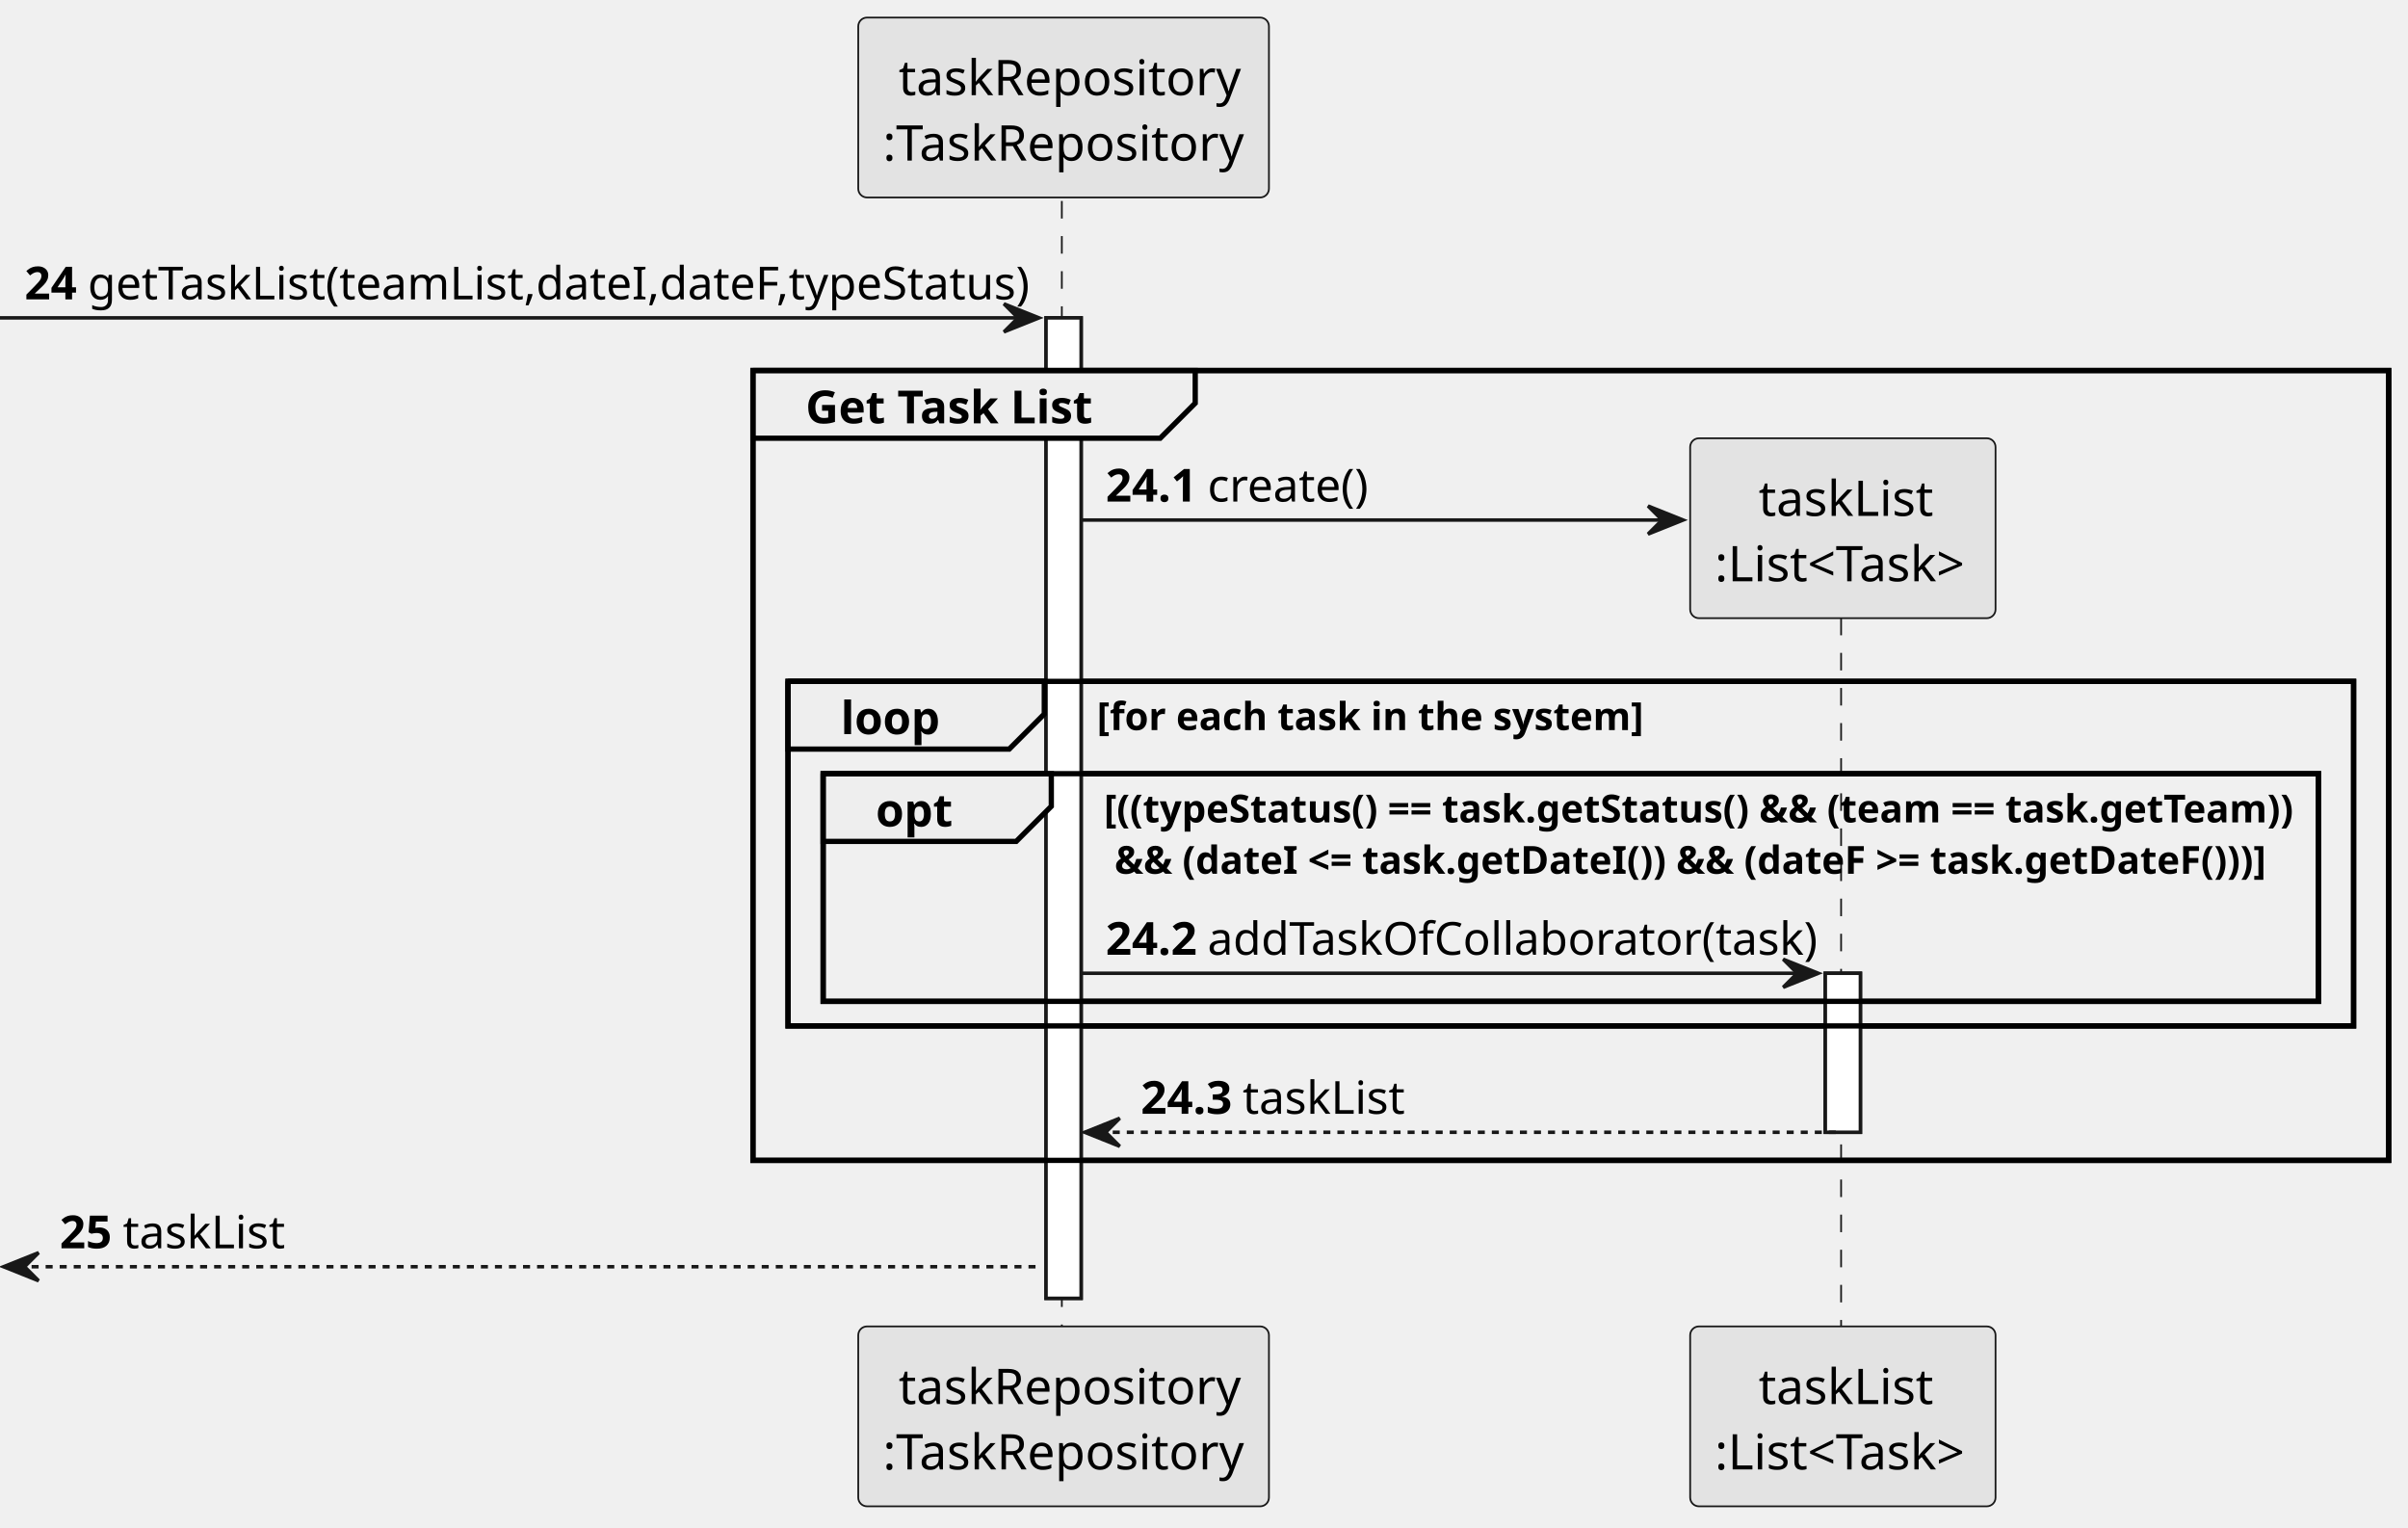
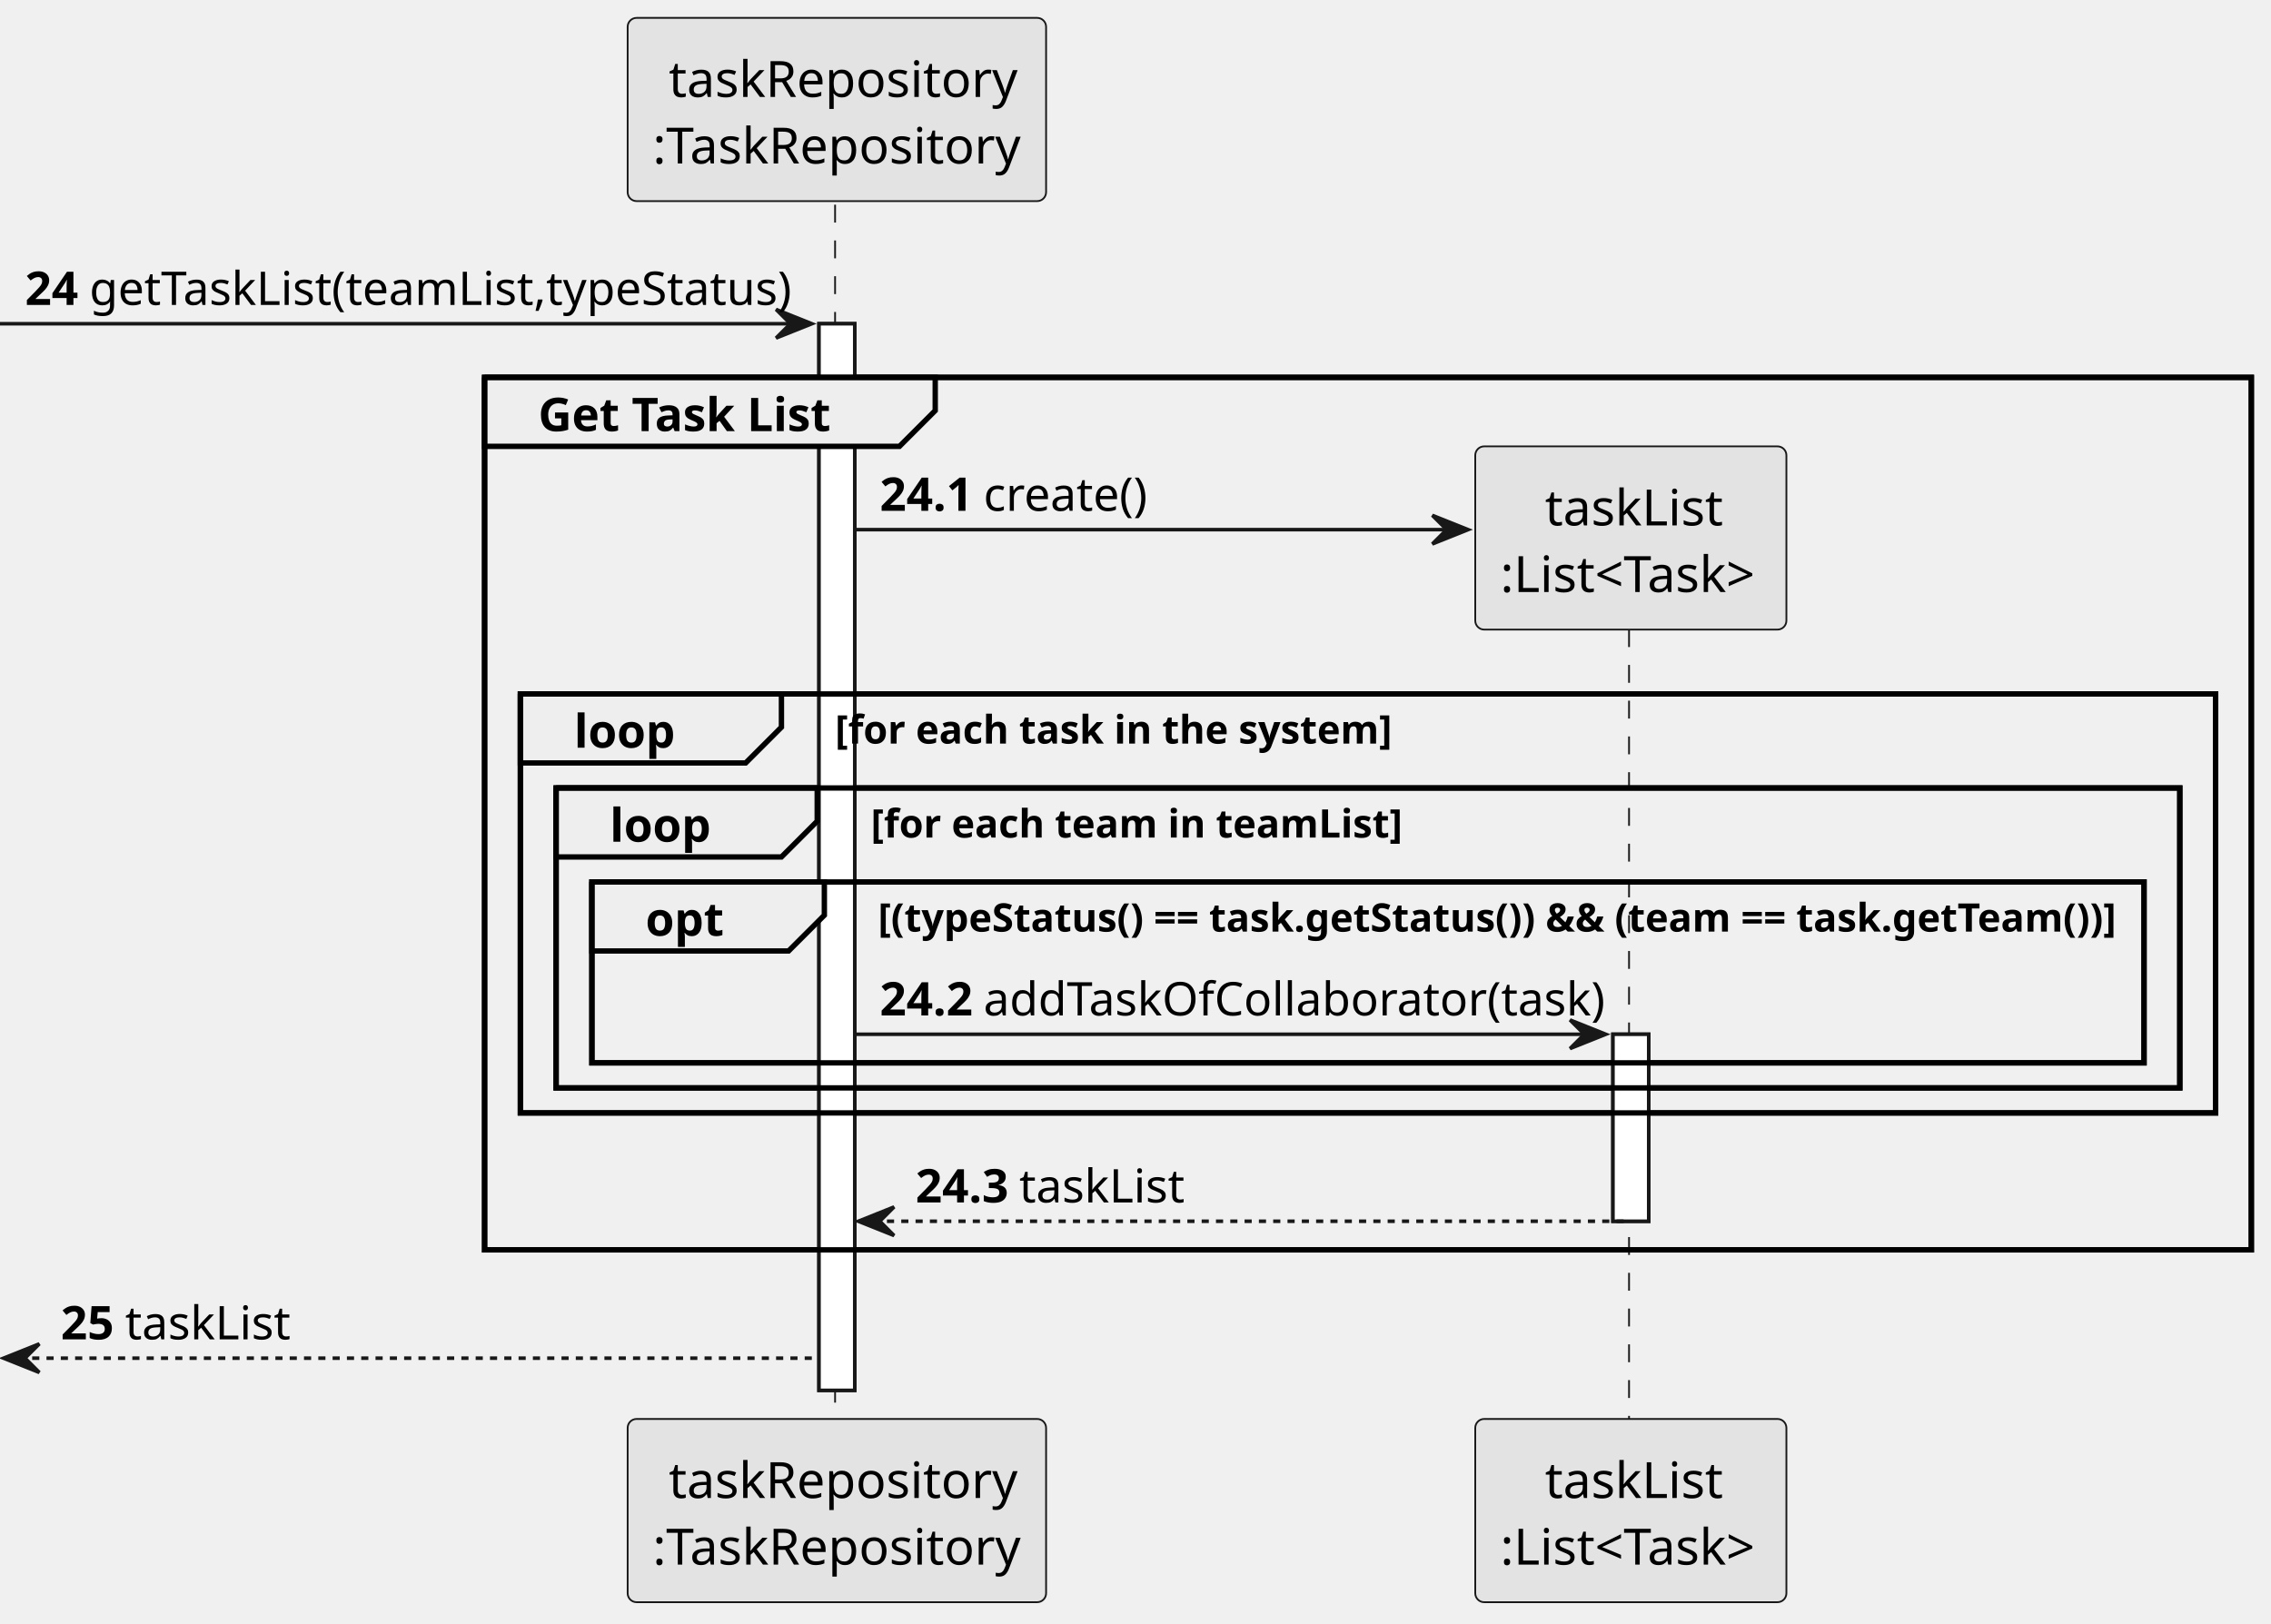
- <svg xmlns="http://www.w3.org/2000/svg" contentStyleType="text/css" height="435px" preserveAspectRatio="none" style="width:686px;height:435px;background:#FFFFFF;" version="1.1" viewBox="0 0 686 435" width="686px" zoomAndPan="magnify">
+ <svg xmlns="http://www.w3.org/2000/svg" contentStyleType="text/css" height="454px" preserveAspectRatio="none" style="width:635px;height:454px;background:#FFFFFF;" version="1.1" viewBox="0 0 635 454" width="635px" zoomAndPan="magnify">
  <defs />
  <g>
-     <rect fill="#FFFFFF" height="279.25" style="stroke:#181818;stroke-width:1.0;" width="10" x="298" y="90.533" />
-     <rect fill="#FFFFFF" height="45.291" style="stroke:#181818;stroke-width:1.0;" width="10" x="520" y="277.201" />
-     <rect fill="none" height="224.959" style="stroke:#000000;stroke-width:1.5;" width="466" x="214.5" y="105.533" />
-     <rect fill="none" height="98.135" style="stroke:#000000;stroke-width:1.5;" width="446" x="224.5" y="194.066" />
-     <rect fill="none" height="64.844" style="stroke:#000000;stroke-width:1.5;" width="426" x="234.5" y="220.357" />
-     <line style="stroke:#181818;stroke-width:0.5;stroke-dasharray:5.0,5.0;" x1="302.5" x2="302.5" y1="57.242" y2="378.783" />
-     <line style="stroke:#181818;stroke-width:0.5;stroke-dasharray:5.0,5.0;" x1="524.5" x2="524.5" y1="165.945" y2="378.783" />
-     <rect fill="#E3E3E3" height="51.242" rx="2.5" ry="2.5" style="stroke:#181818;stroke-width:0.5;" width="117" x="244.5" y="5" />
-     <text fill="#000000" font-family="sans-serif" font-size="14" lengthAdjust="spacing" textLength="94" x="256" y="27.107">taskRepository</text>
-     <text fill="#000000" font-family="sans-serif" font-size="14" lengthAdjust="spacing" textLength="103" x="251.5" y="45.728">:TaskRepository</text>
-     <rect fill="#E3E3E3" height="51.242" rx="2.5" ry="2.5" style="stroke:#181818;stroke-width:0.5;" width="117" x="244.5" y="377.783" />
-     <text fill="#000000" font-family="sans-serif" font-size="14" lengthAdjust="spacing" textLength="94" x="256" y="399.891">taskRepository</text>
-     <text fill="#000000" font-family="sans-serif" font-size="14" lengthAdjust="spacing" textLength="103" x="251.5" y="418.512">:TaskRepository</text>
-     <rect fill="#E3E3E3" height="51.242" rx="2.5" ry="2.5" style="stroke:#181818;stroke-width:0.5;" width="87" x="481.5" y="377.783" />
-     <text fill="#000000" font-family="sans-serif" font-size="14" lengthAdjust="spacing" textLength="48" x="501" y="399.891">taskList</text>
-     <text fill="#000000" font-family="sans-serif" font-size="14" lengthAdjust="spacing" textLength="73" x="488.5" y="418.512">:List&lt;Task&gt;</text>
-     <rect fill="#FFFFFF" height="279.25" style="stroke:#181818;stroke-width:1.0;" width="10" x="298" y="90.533" />
-     <rect fill="#FFFFFF" height="45.291" style="stroke:#181818;stroke-width:1.0;" width="10" x="520" y="277.201" />
-     <polygon fill="#181818" points="286,86.533,296,90.533,286,94.533,290,90.533" style="stroke:#181818;stroke-width:1.0;" />
-     <line style="stroke:#181818;stroke-width:1.0;" x1="0" x2="292" y1="90.533" y2="90.533" />
+     <rect fill="#FFFFFF" height="298.279" style="stroke:#181818;stroke-width:1.0;" width="10" x="229" y="90.533" />
+     <rect fill="#FFFFFF" height="52.291" style="stroke:#181818;stroke-width:1.0;" width="10" x="451" y="289.231" />
+     <rect fill="none" height="243.988" style="stroke:#000000;stroke-width:1.5;" width="494" x="135.5" y="105.533" />
+     <rect fill="none" height="117.164" style="stroke:#000000;stroke-width:1.5;" width="474" x="145.5" y="194.066" />
+     <rect fill="none" height="83.873" style="stroke:#000000;stroke-width:1.5;" width="454" x="155.5" y="220.357" />
+     <rect fill="none" height="50.582" style="stroke:#000000;stroke-width:1.5;" width="434" x="165.5" y="246.648" />
+     <line style="stroke:#181818;stroke-width:0.5;stroke-dasharray:5.0,5.0;" x1="233.5" x2="233.5" y1="57.242" y2="397.812" />
+     <line style="stroke:#181818;stroke-width:0.5;stroke-dasharray:5.0,5.0;" x1="455.5" x2="455.5" y1="165.945" y2="397.812" />
+     <rect fill="#E3E3E3" height="51.242" rx="2.5" ry="2.5" style="stroke:#181818;stroke-width:0.5;" width="117" x="175.5" y="5" />
+     <text fill="#000000" font-family="sans-serif" font-size="14" lengthAdjust="spacing" textLength="94" x="187" y="27.107">taskRepository</text>
+     <text fill="#000000" font-family="sans-serif" font-size="14" lengthAdjust="spacing" textLength="103" x="182.5" y="45.728">:TaskRepository</text>
+     <rect fill="#E3E3E3" height="51.242" rx="2.5" ry="2.5" style="stroke:#181818;stroke-width:0.5;" width="117" x="175.5" y="396.812" />
+     <text fill="#000000" font-family="sans-serif" font-size="14" lengthAdjust="spacing" textLength="94" x="187" y="418.92">taskRepository</text>
+     <text fill="#000000" font-family="sans-serif" font-size="14" lengthAdjust="spacing" textLength="103" x="182.5" y="437.541">:TaskRepository</text>
+     <rect fill="#E3E3E3" height="51.242" rx="2.5" ry="2.5" style="stroke:#181818;stroke-width:0.5;" width="87" x="412.5" y="396.812" />
+     <text fill="#000000" font-family="sans-serif" font-size="14" lengthAdjust="spacing" textLength="48" x="432" y="418.92">taskList</text>
+     <text fill="#000000" font-family="sans-serif" font-size="14" lengthAdjust="spacing" textLength="73" x="419.5" y="437.541">:List&lt;Task&gt;</text>
+     <rect fill="#FFFFFF" height="298.279" style="stroke:#181818;stroke-width:1.0;" width="10" x="229" y="90.533" />
+     <rect fill="#FFFFFF" height="52.291" style="stroke:#181818;stroke-width:1.0;" width="10" x="451" y="289.231" />
+     <polygon fill="#181818" points="217,86.533,227,90.533,217,94.533,221,90.533" style="stroke:#181818;stroke-width:1.0;" />
+     <line style="stroke:#181818;stroke-width:1.0;" x1="0" x2="223" y1="90.533" y2="90.533" />
    <text fill="#000000" font-family="sans-serif" font-size="13" font-weight="bold" lengthAdjust="spacing" textLength="14" x="7" y="85.27">24</text>
-     <text fill="#000000" font-family="sans-serif" font-size="13" lengthAdjust="spacing" textLength="261" x="25" y="85.27">getTaskList(teamList,dateI,dateF,typeStatus)</text>
-     <path d="M214.5,105.533 L340.5,105.533 L340.5,114.824 L330.5,124.824 L214.5,124.824 L214.5,105.533 " fill="#EEEEEE" style="stroke:#000000;stroke-width:1.5;" />
-     <rect fill="none" height="224.959" style="stroke:#000000;stroke-width:1.5;" width="466" x="214.5" y="105.533" />
-     <text fill="#000000" font-family="sans-serif" font-size="13" font-weight="bold" lengthAdjust="spacing" textLength="81" x="229.5" y="120.561">Get Task List</text>
-     <polygon fill="#181818" points="469.5,144.115,479.5,148.115,469.5,152.115,473.5,148.115" style="stroke:#181818;stroke-width:1.0;" />
-     <line style="stroke:#181818;stroke-width:1.0;" x1="308" x2="475.5" y1="148.115" y2="148.115" />
-     <text fill="#000000" font-family="sans-serif" font-size="13" font-weight="bold" lengthAdjust="spacing" textLength="25" x="315" y="142.852">24.1</text>
-     <text fill="#000000" font-family="sans-serif" font-size="13" lengthAdjust="spacing" textLength="44" x="344" y="142.852">create()</text>
-     <rect fill="#E3E3E3" height="51.242" rx="2.5" ry="2.5" style="stroke:#181818;stroke-width:0.5;" width="87" x="481.5" y="124.824" />
-     <text fill="#000000" font-family="sans-serif" font-size="14" lengthAdjust="spacing" textLength="48" x="501" y="146.932">taskList</text>
-     <text fill="#000000" font-family="sans-serif" font-size="14" lengthAdjust="spacing" textLength="73" x="488.5" y="165.553">:List&lt;Task&gt;</text>
-     <path d="M224.5,194.066 L297.5,194.066 L297.5,203.357 L287.5,213.357 L224.5,213.357 L224.5,194.066 " fill="#EEEEEE" style="stroke:#000000;stroke-width:1.5;" />
-     <rect fill="none" height="98.135" style="stroke:#000000;stroke-width:1.5;" width="446" x="224.5" y="194.066" />
-     <text fill="#000000" font-family="sans-serif" font-size="13" font-weight="bold" lengthAdjust="spacing" textLength="28" x="239.5" y="209.095">loop</text>
-     <text fill="#000000" font-family="sans-serif" font-size="11" font-weight="bold" lengthAdjust="spacing" textLength="159" x="312.5" y="207.936">[for each task in the system]</text>
-     <path d="M234.5,220.357 L299.5,220.357 L299.5,229.648 L289.5,239.648 L234.5,239.648 L234.5,220.357 " fill="#EEEEEE" style="stroke:#000000;stroke-width:1.5;" />
-     <rect fill="none" height="64.844" style="stroke:#000000;stroke-width:1.5;" width="426" x="234.5" y="220.357" />
-     <text fill="#000000" font-family="sans-serif" font-size="13" font-weight="bold" lengthAdjust="spacing" textLength="20" x="249.5" y="235.386">opt</text>
-     <text fill="#000000" font-family="sans-serif" font-size="11" font-weight="bold" lengthAdjust="spacing" textLength="341" x="314.5" y="234.227">[((typeStatus() == task.getStatus() &amp;&amp; (team == task.getTeam))</text>
-     <text fill="#000000" font-family="sans-serif" font-size="11" font-weight="bold" lengthAdjust="spacing" textLength="321" x="317.5" y="248.858">&amp;&amp; (dateI &lt;= task.getDateI()) &amp;&amp; (dateF &gt;= task.getDateF()))]</text>
-     <polygon fill="#181818" points="508,273.201,518,277.201,508,281.201,512,277.201" style="stroke:#181818;stroke-width:1.0;" />
-     <line style="stroke:#181818;stroke-width:1.0;" x1="308" x2="514" y1="277.201" y2="277.201" />
-     <text fill="#000000" font-family="sans-serif" font-size="13" font-weight="bold" lengthAdjust="spacing" textLength="25" x="315" y="271.938">24.2</text>
-     <text fill="#000000" font-family="sans-serif" font-size="13" lengthAdjust="spacing" textLength="164" x="344" y="271.938">addTaskOfCollaborator(task)</text>
-     <polygon fill="#181818" points="319,318.492,309,322.492,319,326.492,315,322.492" style="stroke:#181818;stroke-width:1.0;" />
-     <line style="stroke:#181818;stroke-width:1.0;stroke-dasharray:2.0,2.0;" x1="313" x2="524" y1="322.492" y2="322.492" />
-     <text fill="#000000" font-family="sans-serif" font-size="13" font-weight="bold" lengthAdjust="spacing" textLength="25" x="325" y="317.229">24.3</text>
-     <text fill="#000000" font-family="sans-serif" font-size="13" lengthAdjust="spacing" textLength="46" x="354" y="317.229">taskList</text>
-     <polygon fill="#181818" points="11,356.783,1,360.783,11,364.783,7,360.783" style="stroke:#181818;stroke-width:1.0;" />
-     <line style="stroke:#181818;stroke-width:1.0;stroke-dasharray:2.0,2.0;" x1="5" x2="297" y1="360.783" y2="360.783" />
-     <text fill="#000000" font-family="sans-serif" font-size="13" font-weight="bold" lengthAdjust="spacing" textLength="14" x="17" y="355.521">25</text>
-     <text fill="#000000" font-family="sans-serif" font-size="13" lengthAdjust="spacing" textLength="46" x="35" y="355.521">taskList</text>
+     <text fill="#000000" font-family="sans-serif" font-size="13" lengthAdjust="spacing" textLength="192" x="25" y="85.27">getTaskList(teamList,typeStatus)</text>
+     <path d="M135.5,105.533 L261.5,105.533 L261.5,114.824 L251.5,124.824 L135.5,124.824 L135.5,105.533 " fill="#EEEEEE" style="stroke:#000000;stroke-width:1.5;" />
+     <rect fill="none" height="243.988" style="stroke:#000000;stroke-width:1.5;" width="494" x="135.5" y="105.533" />
+     <text fill="#000000" font-family="sans-serif" font-size="13" font-weight="bold" lengthAdjust="spacing" textLength="81" x="150.5" y="120.561">Get Task List</text>
+     <polygon fill="#181818" points="400.5,144.115,410.5,148.115,400.5,152.115,404.5,148.115" style="stroke:#181818;stroke-width:1.0;" />
+     <line style="stroke:#181818;stroke-width:1.0;" x1="239" x2="406.5" y1="148.115" y2="148.115" />
+     <text fill="#000000" font-family="sans-serif" font-size="13" font-weight="bold" lengthAdjust="spacing" textLength="25" x="246" y="142.852">24.1</text>
+     <text fill="#000000" font-family="sans-serif" font-size="13" lengthAdjust="spacing" textLength="44" x="275" y="142.852">create()</text>
+     <rect fill="#E3E3E3" height="51.242" rx="2.5" ry="2.5" style="stroke:#181818;stroke-width:0.5;" width="87" x="412.5" y="124.824" />
+     <text fill="#000000" font-family="sans-serif" font-size="14" lengthAdjust="spacing" textLength="48" x="432" y="146.932">taskList</text>
+     <text fill="#000000" font-family="sans-serif" font-size="14" lengthAdjust="spacing" textLength="73" x="419.5" y="165.553">:List&lt;Task&gt;</text>
+     <path d="M145.5,194.066 L218.5,194.066 L218.5,203.357 L208.5,213.357 L145.5,213.357 L145.5,194.066 " fill="#EEEEEE" style="stroke:#000000;stroke-width:1.5;" />
+     <rect fill="none" height="117.164" style="stroke:#000000;stroke-width:1.5;" width="474" x="145.5" y="194.066" />
+     <text fill="#000000" font-family="sans-serif" font-size="13" font-weight="bold" lengthAdjust="spacing" textLength="28" x="160.5" y="209.095">loop</text>
+     <text fill="#000000" font-family="sans-serif" font-size="11" font-weight="bold" lengthAdjust="spacing" textLength="159" x="233.5" y="207.936">[for each task in the system]</text>
+     <path d="M155.5,220.357 L228.5,220.357 L228.5,229.648 L218.5,239.648 L155.5,239.648 L155.5,220.357 " fill="#EEEEEE" style="stroke:#000000;stroke-width:1.5;" />
+     <rect fill="none" height="83.873" style="stroke:#000000;stroke-width:1.5;" width="454" x="155.5" y="220.357" />
+     <text fill="#000000" font-family="sans-serif" font-size="13" font-weight="bold" lengthAdjust="spacing" textLength="28" x="170.5" y="235.386">loop</text>
+     <text fill="#000000" font-family="sans-serif" font-size="11" font-weight="bold" lengthAdjust="spacing" textLength="149" x="243.5" y="234.227">[for each team in teamList]</text>
+     <path d="M165.5,246.648 L230.5,246.648 L230.5,255.94 L220.5,265.94 L165.5,265.94 L165.5,246.648 " fill="#EEEEEE" style="stroke:#000000;stroke-width:1.5;" />
+     <rect fill="none" height="50.582" style="stroke:#000000;stroke-width:1.5;" width="434" x="165.5" y="246.648" />
+     <text fill="#000000" font-family="sans-serif" font-size="13" font-weight="bold" lengthAdjust="spacing" textLength="20" x="180.5" y="261.677">opt</text>
+     <text fill="#000000" font-family="sans-serif" font-size="11" font-weight="bold" lengthAdjust="spacing" textLength="349" x="245.5" y="260.519">[(typeStatus() == task.getStatus()) &amp;&amp; (team == task.getTeam())]</text>
+     <polygon fill="#181818" points="439,285.231,449,289.231,439,293.231,443,289.231" style="stroke:#181818;stroke-width:1.0;" />
+     <line style="stroke:#181818;stroke-width:1.0;" x1="239" x2="445" y1="289.231" y2="289.231" />
+     <text fill="#000000" font-family="sans-serif" font-size="13" font-weight="bold" lengthAdjust="spacing" textLength="25" x="246" y="283.968">24.2</text>
+     <text fill="#000000" font-family="sans-serif" font-size="13" lengthAdjust="spacing" textLength="164" x="275" y="283.968">addTaskOfCollaborator(task)</text>
+     <polygon fill="#181818" points="250,337.522,240,341.522,250,345.522,246,341.522" style="stroke:#181818;stroke-width:1.0;" />
+     <line style="stroke:#181818;stroke-width:1.0;stroke-dasharray:2.0,2.0;" x1="244" x2="455" y1="341.522" y2="341.522" />
+     <text fill="#000000" font-family="sans-serif" font-size="13" font-weight="bold" lengthAdjust="spacing" textLength="25" x="256" y="336.259">24.3</text>
+     <text fill="#000000" font-family="sans-serif" font-size="13" lengthAdjust="spacing" textLength="46" x="285" y="336.259">taskList</text>
+     <polygon fill="#181818" points="11,375.812,1,379.812,11,383.812,7,379.812" style="stroke:#181818;stroke-width:1.0;" />
+     <line style="stroke:#181818;stroke-width:1.0;stroke-dasharray:2.0,2.0;" x1="5" x2="228" y1="379.812" y2="379.812" />
+     <text fill="#000000" font-family="sans-serif" font-size="13" font-weight="bold" lengthAdjust="spacing" textLength="14" x="17" y="374.55">25</text>
+     <text fill="#000000" font-family="sans-serif" font-size="13" lengthAdjust="spacing" textLength="46" x="35" y="374.55">taskList</text>
  </g>
</svg>
